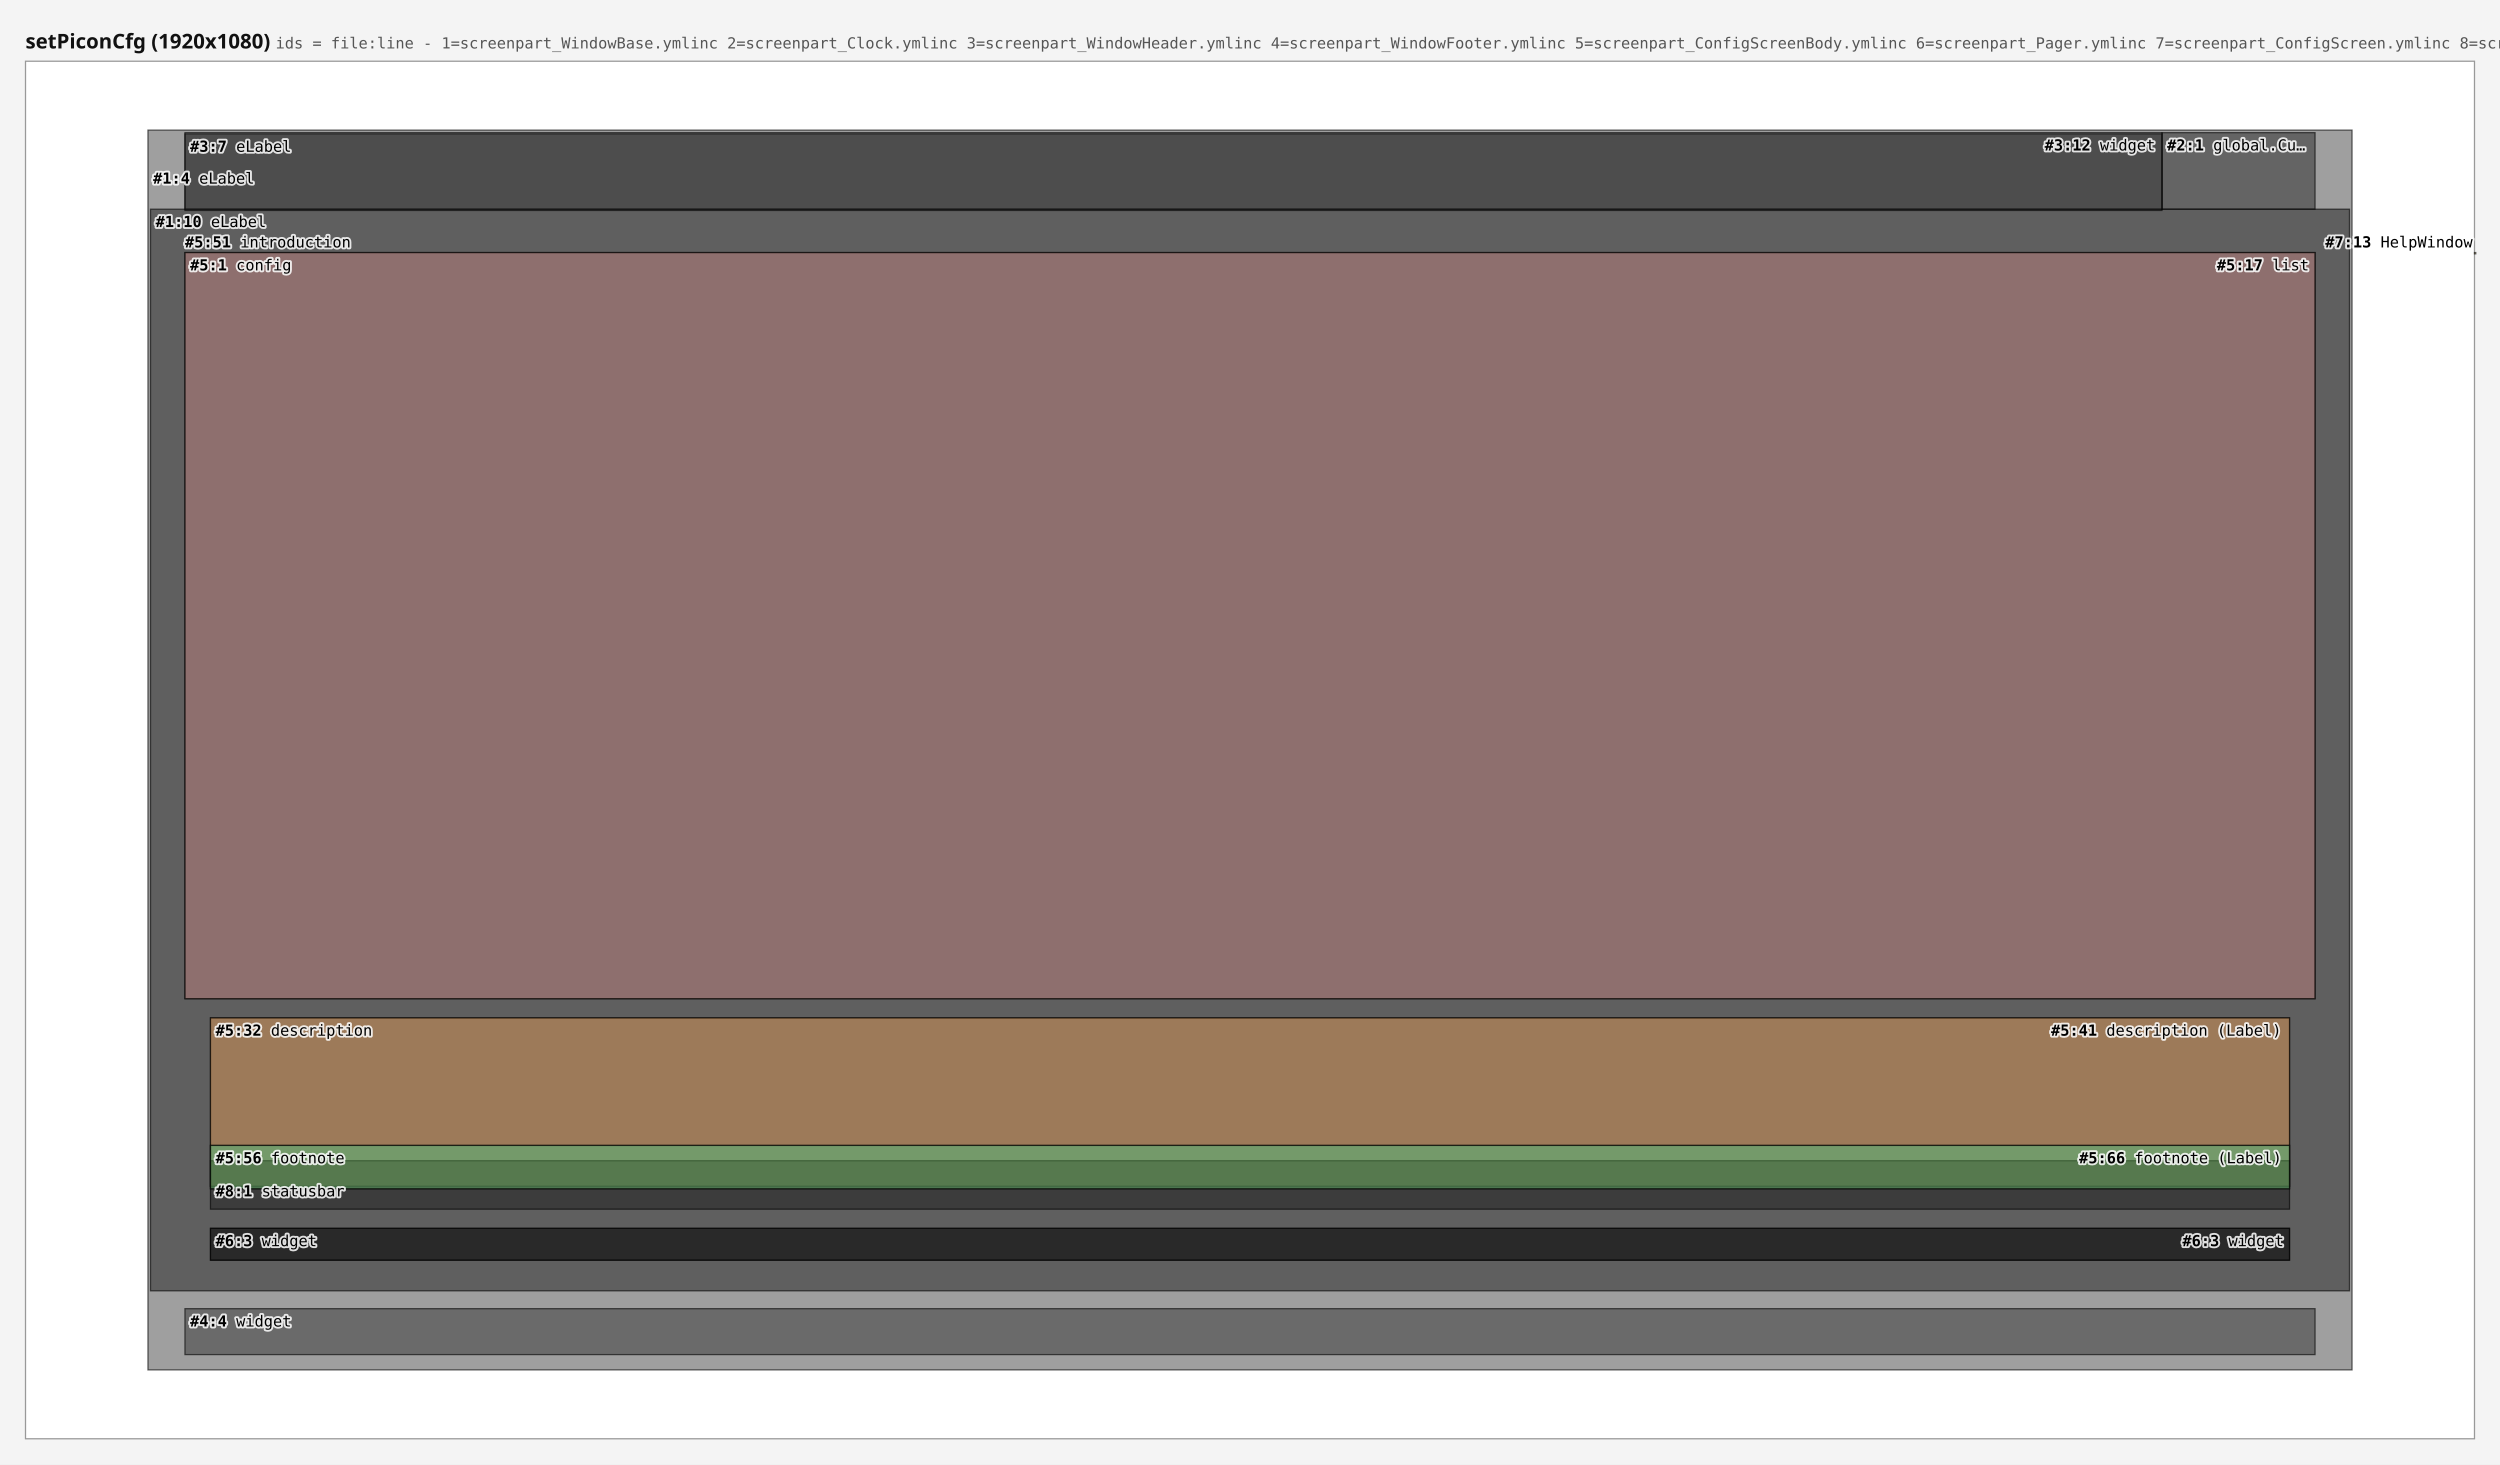
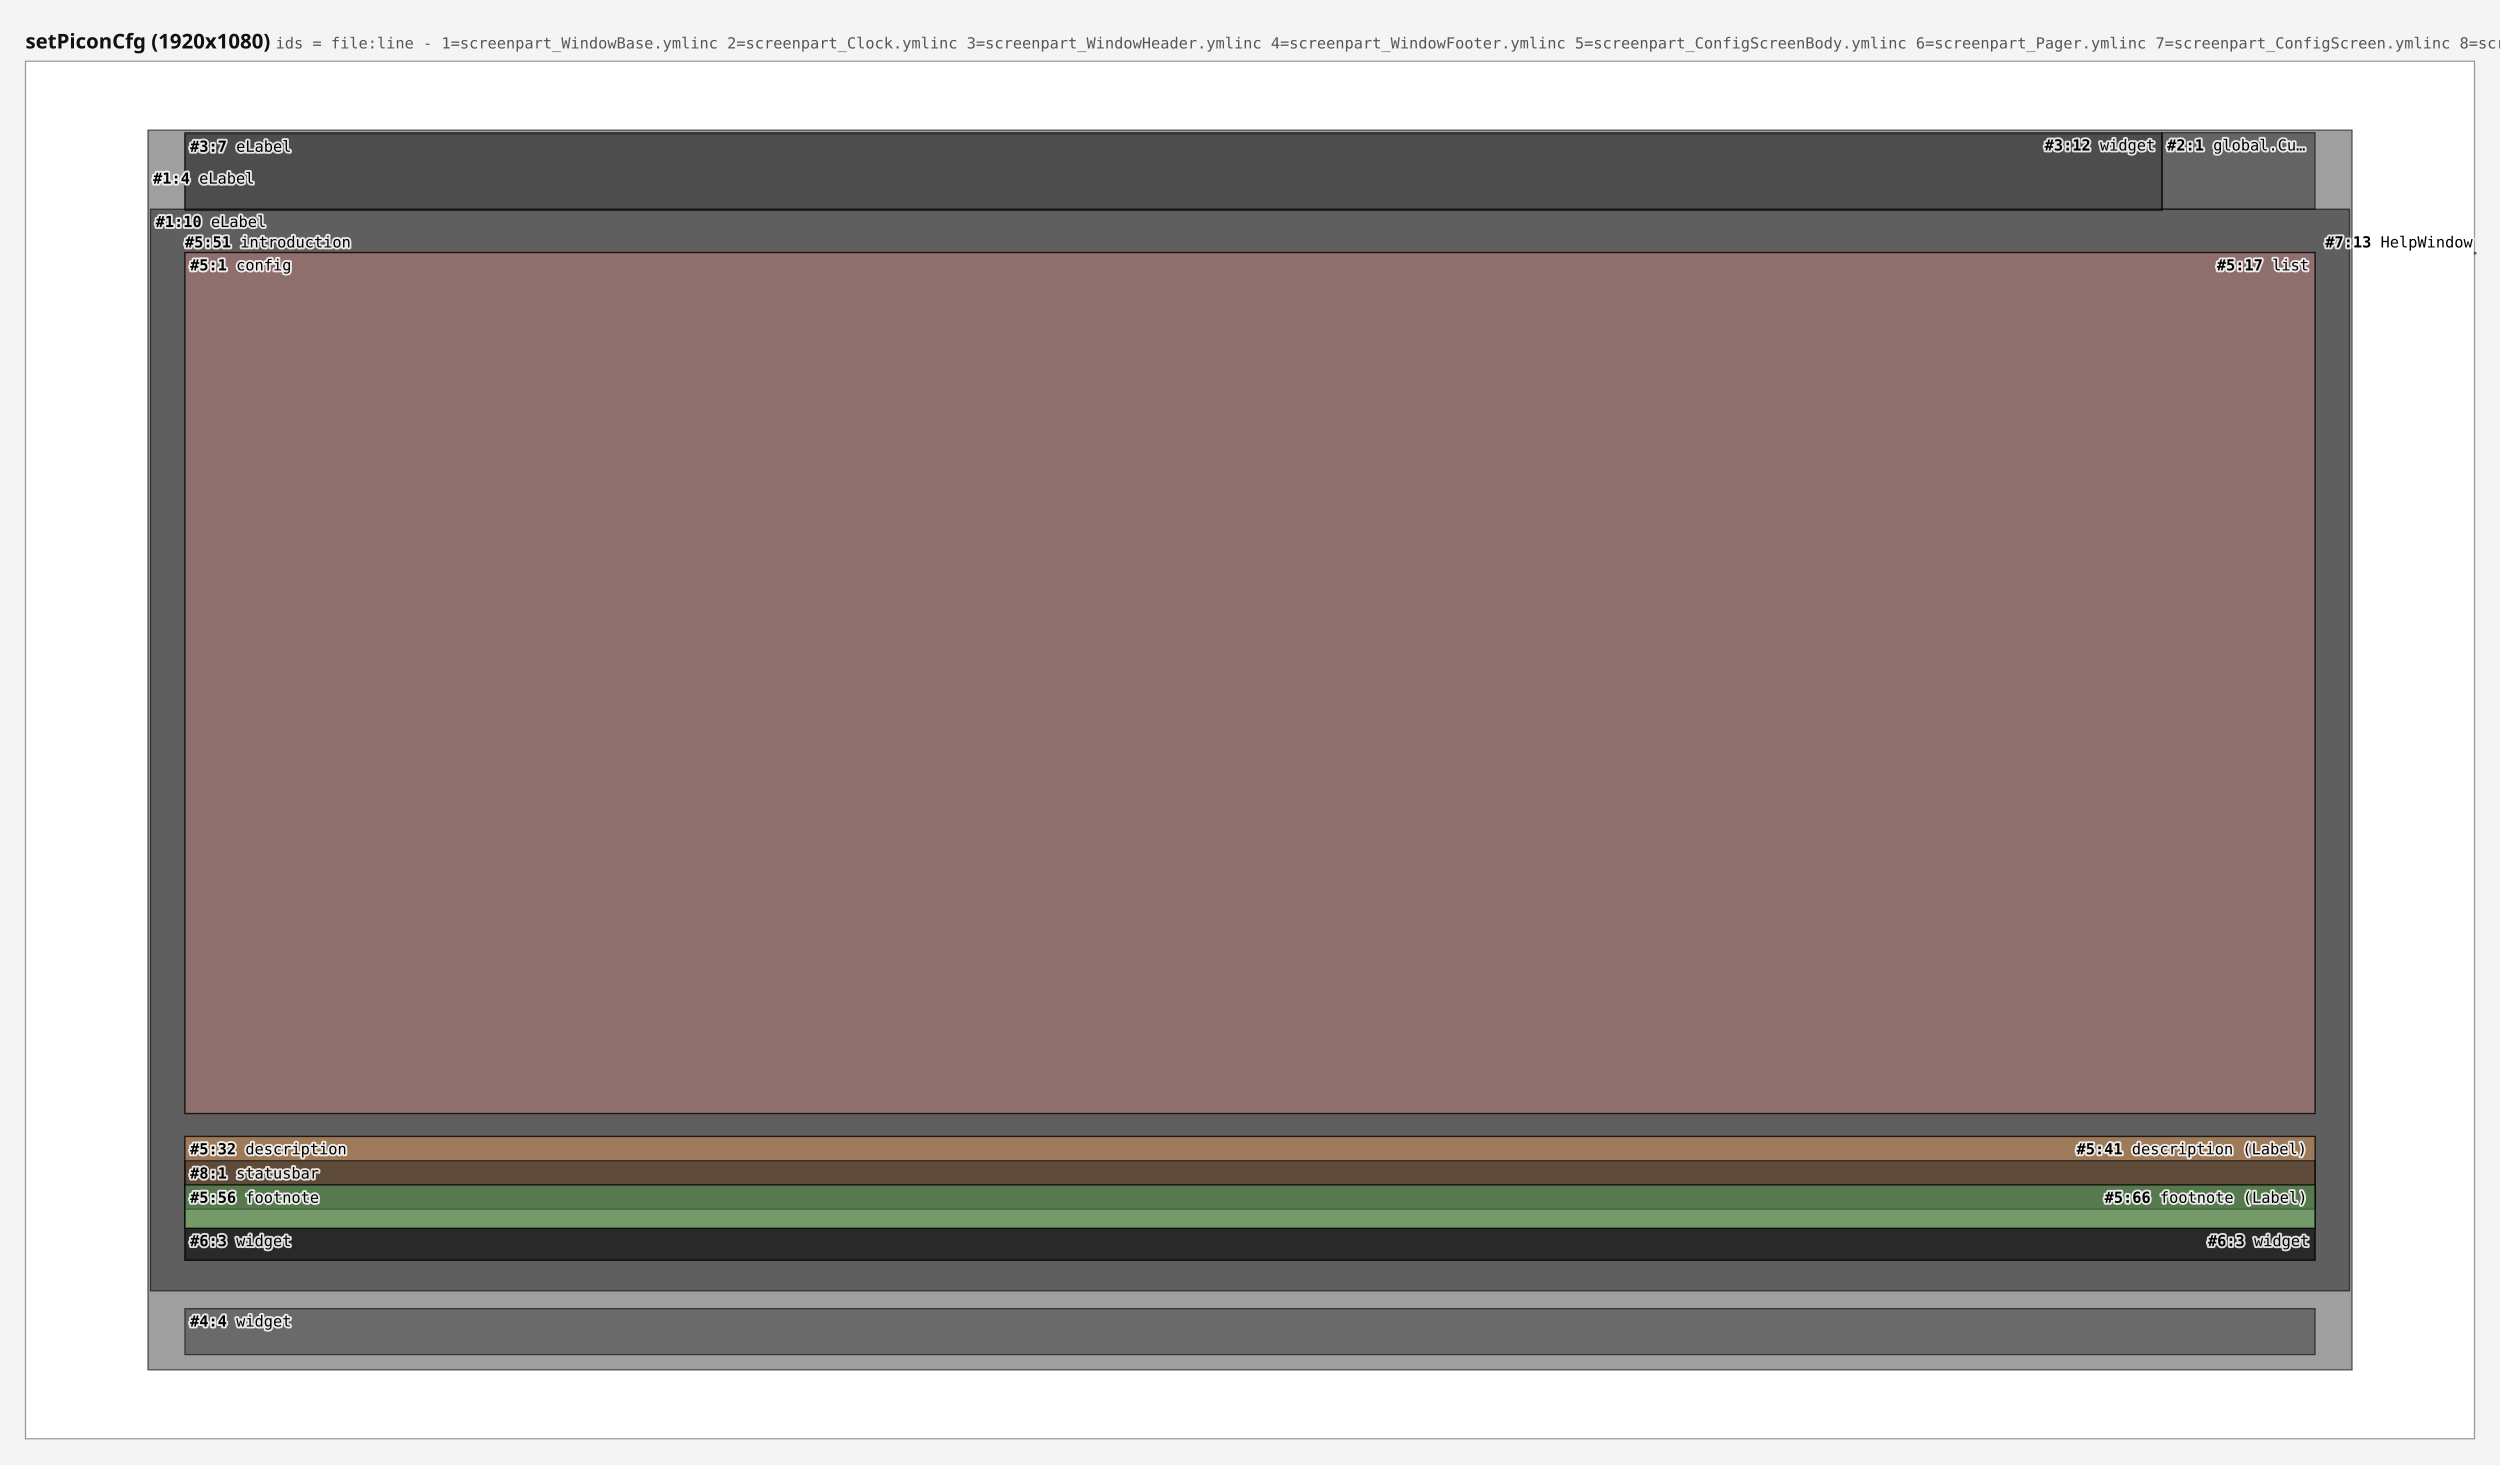
<svg xmlns="http://www.w3.org/2000/svg" width="1960" height="1148" viewBox="0 0 1960 1148">
  <rect x="0" y="0" width="1960" height="1148" fill="#f4f4f4" />
  <text x="20" y="38" font-family="sans-serif" font-size="16" font-weight="bold" fill="#111111">setPiconCfg (1920x1080) <tspan font-family="monospace" font-size="12" font-weight="normal" fill="#555555">ids = file:line - 1=screenpart_WindowBase.ymlinc  2=screenpart_Clock.ymlinc  3=screenpart_WindowHeader.ymlinc  4=screenpart_WindowFooter.ymlinc  5=screenpart_ConfigScreenBody.ymlinc  6=screenpart_Pager.ymlinc  7=screenpart_ConfigScreen.ymlinc  8=screenpart_setPiconCfgBody.ymlinc</tspan>
  </text>
  <g data-screen="0" transform="translate(20,48)">
    <rect x="0" y="0" width="1920" height="1080" fill="#ffffff" stroke="#999999" stroke-width="1" />
    <rect data-ref="0:0" data-src="screenpart_WindowBase.ymlinc:4" x="96" y="54" width="1728" height="972" fill="#2c2c2c" fill-opacity="0.45" stroke="#000000" stroke-opacity="0.6" stroke-width="1" />
    <rect data-ref="0:1" data-src="screenpart_WindowBase.ymlinc:10" x="98" y="116" width="1724" height="848" fill="#121212" fill-opacity="0.45" stroke="#000000" stroke-opacity="0.6" stroke-width="1" />
-     <rect data-ref="0:6" data-src="screenpart_ConfigScreenBody.ymlinc:1" x="125" y="150" width="1670" height="585" fill="#b07aa1" fill-opacity="0.45" stroke="#000000" stroke-opacity="0.6" stroke-width="1" />
-     <rect data-ref="0:7" data-src="screenpart_Pager.ymlinc:3" x="145" y="915" width="1630" height="25" fill="#121212" fill-opacity="0.45" stroke="#000000" stroke-opacity="0.6" stroke-width="1" />
-     <rect data-ref="0:8" data-src="screenpart_ConfigScreenBody.ymlinc:17" x="125" y="150" width="1670" height="585" fill="#9c755f" fill-opacity="0.45" stroke="#000000" stroke-opacity="0.6" stroke-width="1" />
-     <rect data-ref="0:9" data-src="screenpart_Pager.ymlinc:3" x="145" y="915" width="1630" height="25" fill="#121212" fill-opacity="0.45" stroke="#000000" stroke-opacity="0.6" stroke-width="1" />
-     <rect data-ref="0:10" data-src="screenpart_ConfigScreenBody.ymlinc:32" x="145" y="750" width="1630" height="132" fill="#4e79a7" fill-opacity="0.45" stroke="#000000" stroke-opacity="0.6" stroke-width="1" />
-     <rect data-ref="0:11" data-src="screenpart_ConfigScreenBody.ymlinc:41" x="145" y="750" width="1630" height="132" fill="#f28e2b" fill-opacity="0.45" stroke="#000000" stroke-opacity="0.6" stroke-width="1" />
+     <rect data-ref="0:6" data-src="screenpart_ConfigScreenBody.ymlinc:1" x="125" y="150" width="1670" height="675" fill="#b07aa1" fill-opacity="0.45" stroke="#000000" stroke-opacity="0.6" stroke-width="1" />
+     <rect data-ref="0:7" data-src="screenpart_Pager.ymlinc:3" x="125" y="915" width="1670" height="25" fill="#121212" fill-opacity="0.45" stroke="#000000" stroke-opacity="0.6" stroke-width="1" />
+     <rect data-ref="0:8" data-src="screenpart_ConfigScreenBody.ymlinc:17" x="125" y="150" width="1670" height="675" fill="#9c755f" fill-opacity="0.45" stroke="#000000" stroke-opacity="0.6" stroke-width="1" />
+     <rect data-ref="0:9" data-src="screenpart_Pager.ymlinc:3" x="125" y="915" width="1670" height="25" fill="#121212" fill-opacity="0.45" stroke="#000000" stroke-opacity="0.6" stroke-width="1" />
+     <rect data-ref="0:10" data-src="screenpart_ConfigScreenBody.ymlinc:32" x="125" y="843" width="1670" height="72" fill="#4e79a7" fill-opacity="0.45" stroke="#000000" stroke-opacity="0.6" stroke-width="1" />
+     <rect data-ref="0:11" data-src="screenpart_ConfigScreenBody.ymlinc:41" x="125" y="843" width="1670" height="72" fill="#f28e2b" fill-opacity="0.45" stroke="#000000" stroke-opacity="0.6" stroke-width="1" />
    <rect data-ref="0:12" data-src="screenpart_ConfigScreenBody.ymlinc:51" x="125" y="150" width="0" height="0" fill="#e15759" fill-opacity="0.45" stroke="#000000" stroke-opacity="0.6" stroke-width="1" />
    <rect data-ref="0:15" data-src="screenpart_ConfigScreen.ymlinc:13" x="1920" y="150" width="1" height="1" fill="#edc948" fill-opacity="0.45" stroke="#000000" stroke-opacity="0.6" stroke-width="1" />
-     <rect data-ref="0:13" data-src="screenpart_ConfigScreenBody.ymlinc:56" x="145" y="850" width="1630" height="34" fill="#76b7b2" fill-opacity="0.45" stroke="#000000" stroke-opacity="0.6" stroke-width="1" />
-     <rect data-ref="0:16" data-src="screenpart_setPiconCfgBody.ymlinc:1" x="145" y="862" width="1630" height="38" fill="#121212" fill-opacity="0.45" stroke="#000000" stroke-opacity="0.6" stroke-width="1" />
+     <rect data-ref="0:13" data-src="screenpart_ConfigScreenBody.ymlinc:56" x="125" y="881" width="1670" height="34" fill="#76b7b2" fill-opacity="0.45" stroke="#000000" stroke-opacity="0.6" stroke-width="1" />
+     <rect data-ref="0:16" data-src="screenpart_setPiconCfgBody.ymlinc:1" x="125" y="862" width="1670" height="38" fill="#121212" fill-opacity="0.45" stroke="#000000" stroke-opacity="0.6" stroke-width="1" />
    <rect data-ref="0:5" data-src="screenpart_WindowFooter.ymlinc:4" x="125" y="978" width="1670" height="36" fill="#2c2c2c" fill-opacity="0.45" stroke="#000000" stroke-opacity="0.6" stroke-width="1" />
    <rect data-ref="0:3" data-src="screenpart_WindowHeader.ymlinc:7" x="125" y="57" width="1550" height="60" fill="#2c2c2c" fill-opacity="0.45" stroke="#000000" stroke-opacity="0.6" stroke-width="1" />
    <rect data-ref="0:2" data-src="screenpart_Clock.ymlinc:1" x="1675" y="56" width="120" height="60" fill="#1d1d1d" fill-opacity="0.45" stroke="#000000" stroke-opacity="0.6" stroke-width="1" />
    <rect data-ref="0:4" data-src="screenpart_WindowHeader.ymlinc:12" x="125" y="56" width="1550" height="60" fill="#2c2c2c" fill-opacity="0.45" stroke="#000000" stroke-opacity="0.6" stroke-width="1" />
-     <rect data-ref="0:14" data-src="screenpart_ConfigScreenBody.ymlinc:66" x="145" y="850" width="1630" height="34" fill="#59a14f" fill-opacity="0.45" stroke="#000000" stroke-opacity="0.6" stroke-width="1" />
+     <rect data-ref="0:14" data-src="screenpart_ConfigScreenBody.ymlinc:66" x="125" y="881" width="1670" height="34" fill="#59a14f" fill-opacity="0.45" stroke="#000000" stroke-opacity="0.6" stroke-width="1" />
    <g pointer-events="none" font-family="monospace" font-size="12" fill="#000000" stroke="#ffffff" stroke-width="3" stroke-opacity="0.85" stroke-linejoin="round" paint-order="stroke">
      <text x="100" y="96">
        <tspan font-weight="bold">#1:4</tspan> eLabel</text>
      <text x="102" y="130">
        <tspan font-weight="bold">#1:10</tspan> eLabel</text>
      <text x="129" y="164">
        <tspan font-weight="bold">#5:1</tspan> config</text>
-       <text x="149" y="929">
+       <text x="129" y="929">
        <tspan font-weight="bold">#6:3</tspan> widget</text>
      <text x="1718" y="164">
        <tspan font-weight="bold">#5:17</tspan> list</text>
-       <text x="1691" y="929">
+       <text x="1711" y="929">
        <tspan font-weight="bold">#6:3</tspan> widget</text>
-       <text x="149" y="764">
+       <text x="129" y="857">
        <tspan font-weight="bold">#5:32</tspan> description</text>
-       <text x="1588" y="764">
+       <text x="1608" y="857">
        <tspan font-weight="bold">#5:41</tspan> description (Label)</text>
      <text x="125" y="146">
        <tspan font-weight="bold">#5:51</tspan> introduction</text>
      <text x="1803" y="146">
        <tspan font-weight="bold">#7:13</tspan> HelpWindow</text>
-       <text x="149" y="864">
+       <text x="129" y="895">
        <tspan font-weight="bold">#5:56</tspan> footnote</text>
-       <text x="149" y="890">
+       <text x="129" y="876">
        <tspan font-weight="bold">#8:1</tspan> statusbar</text>
      <text x="129" y="992">
        <tspan font-weight="bold">#4:4</tspan> widget</text>
      <text x="129" y="71">
        <tspan font-weight="bold">#3:7</tspan> eLabel</text>
      <text x="1679" y="70">
        <tspan font-weight="bold">#2:1</tspan> global.Cu…</text>
      <text x="1583" y="70">
        <tspan font-weight="bold">#3:12</tspan> widget</text>
-       <text x="1610" y="864">
+       <text x="1630" y="895">
        <tspan font-weight="bold">#5:66</tspan> footnote (Label)</text>
    </g>
  </g>
</svg>
